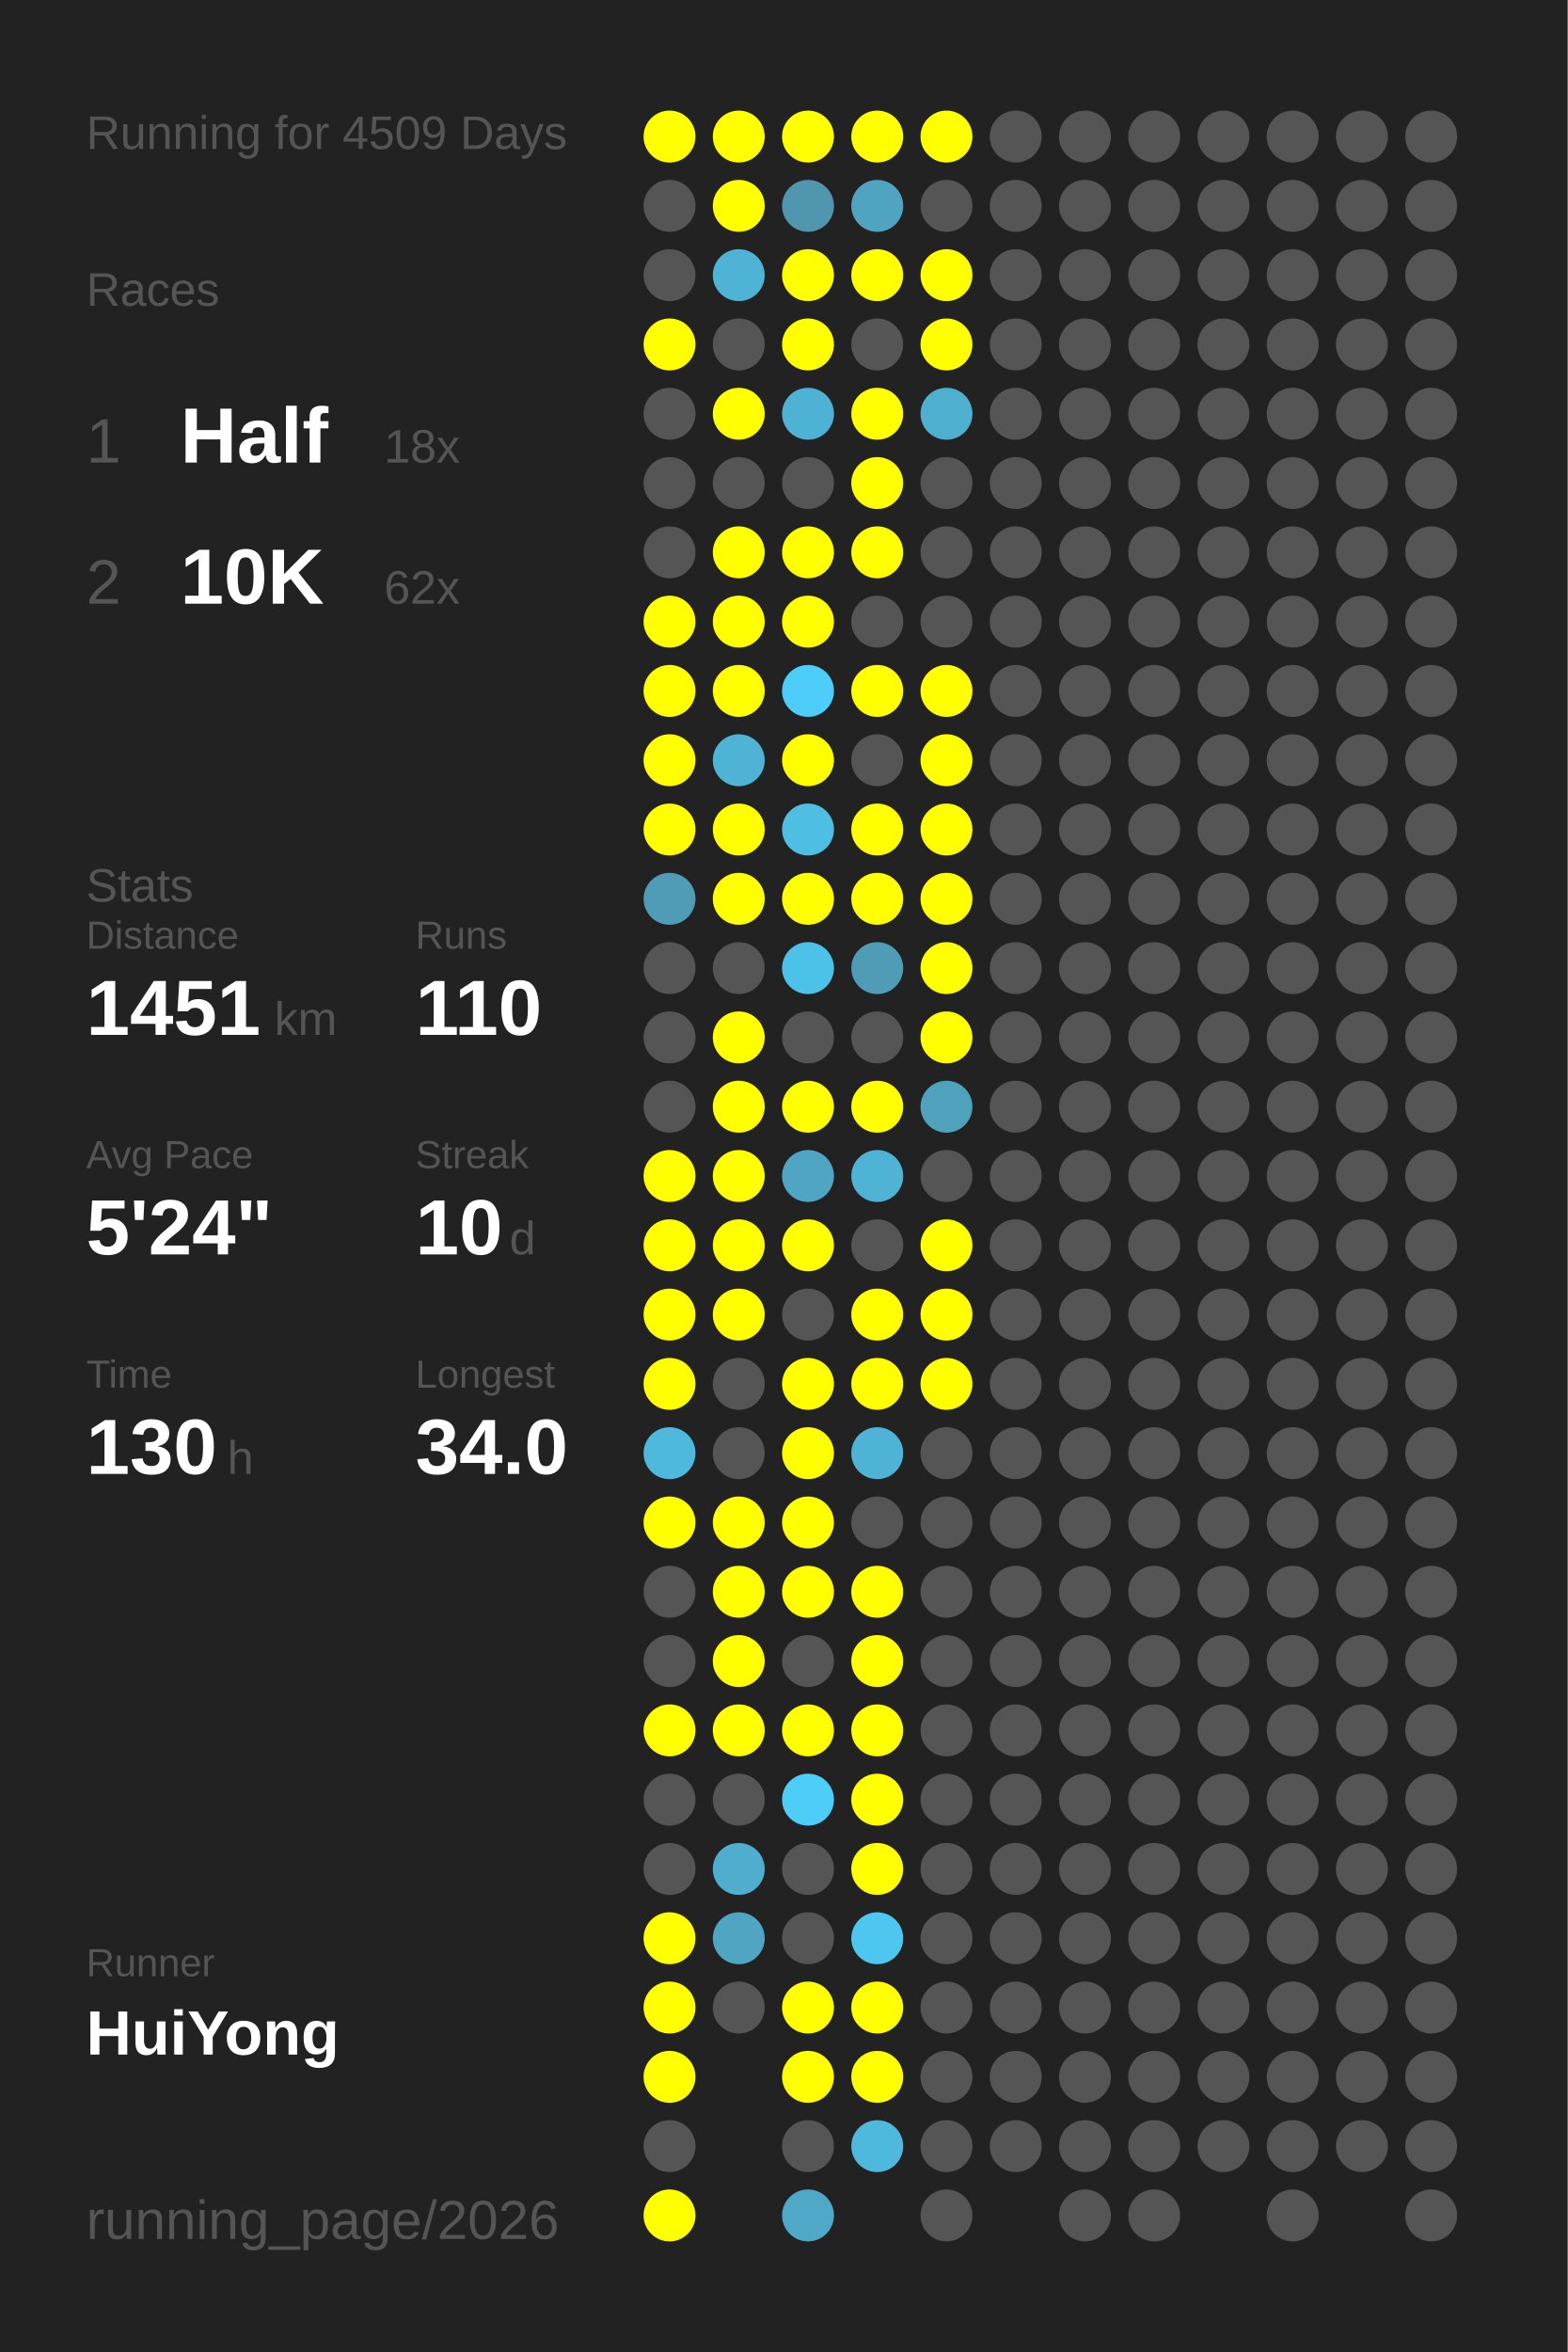
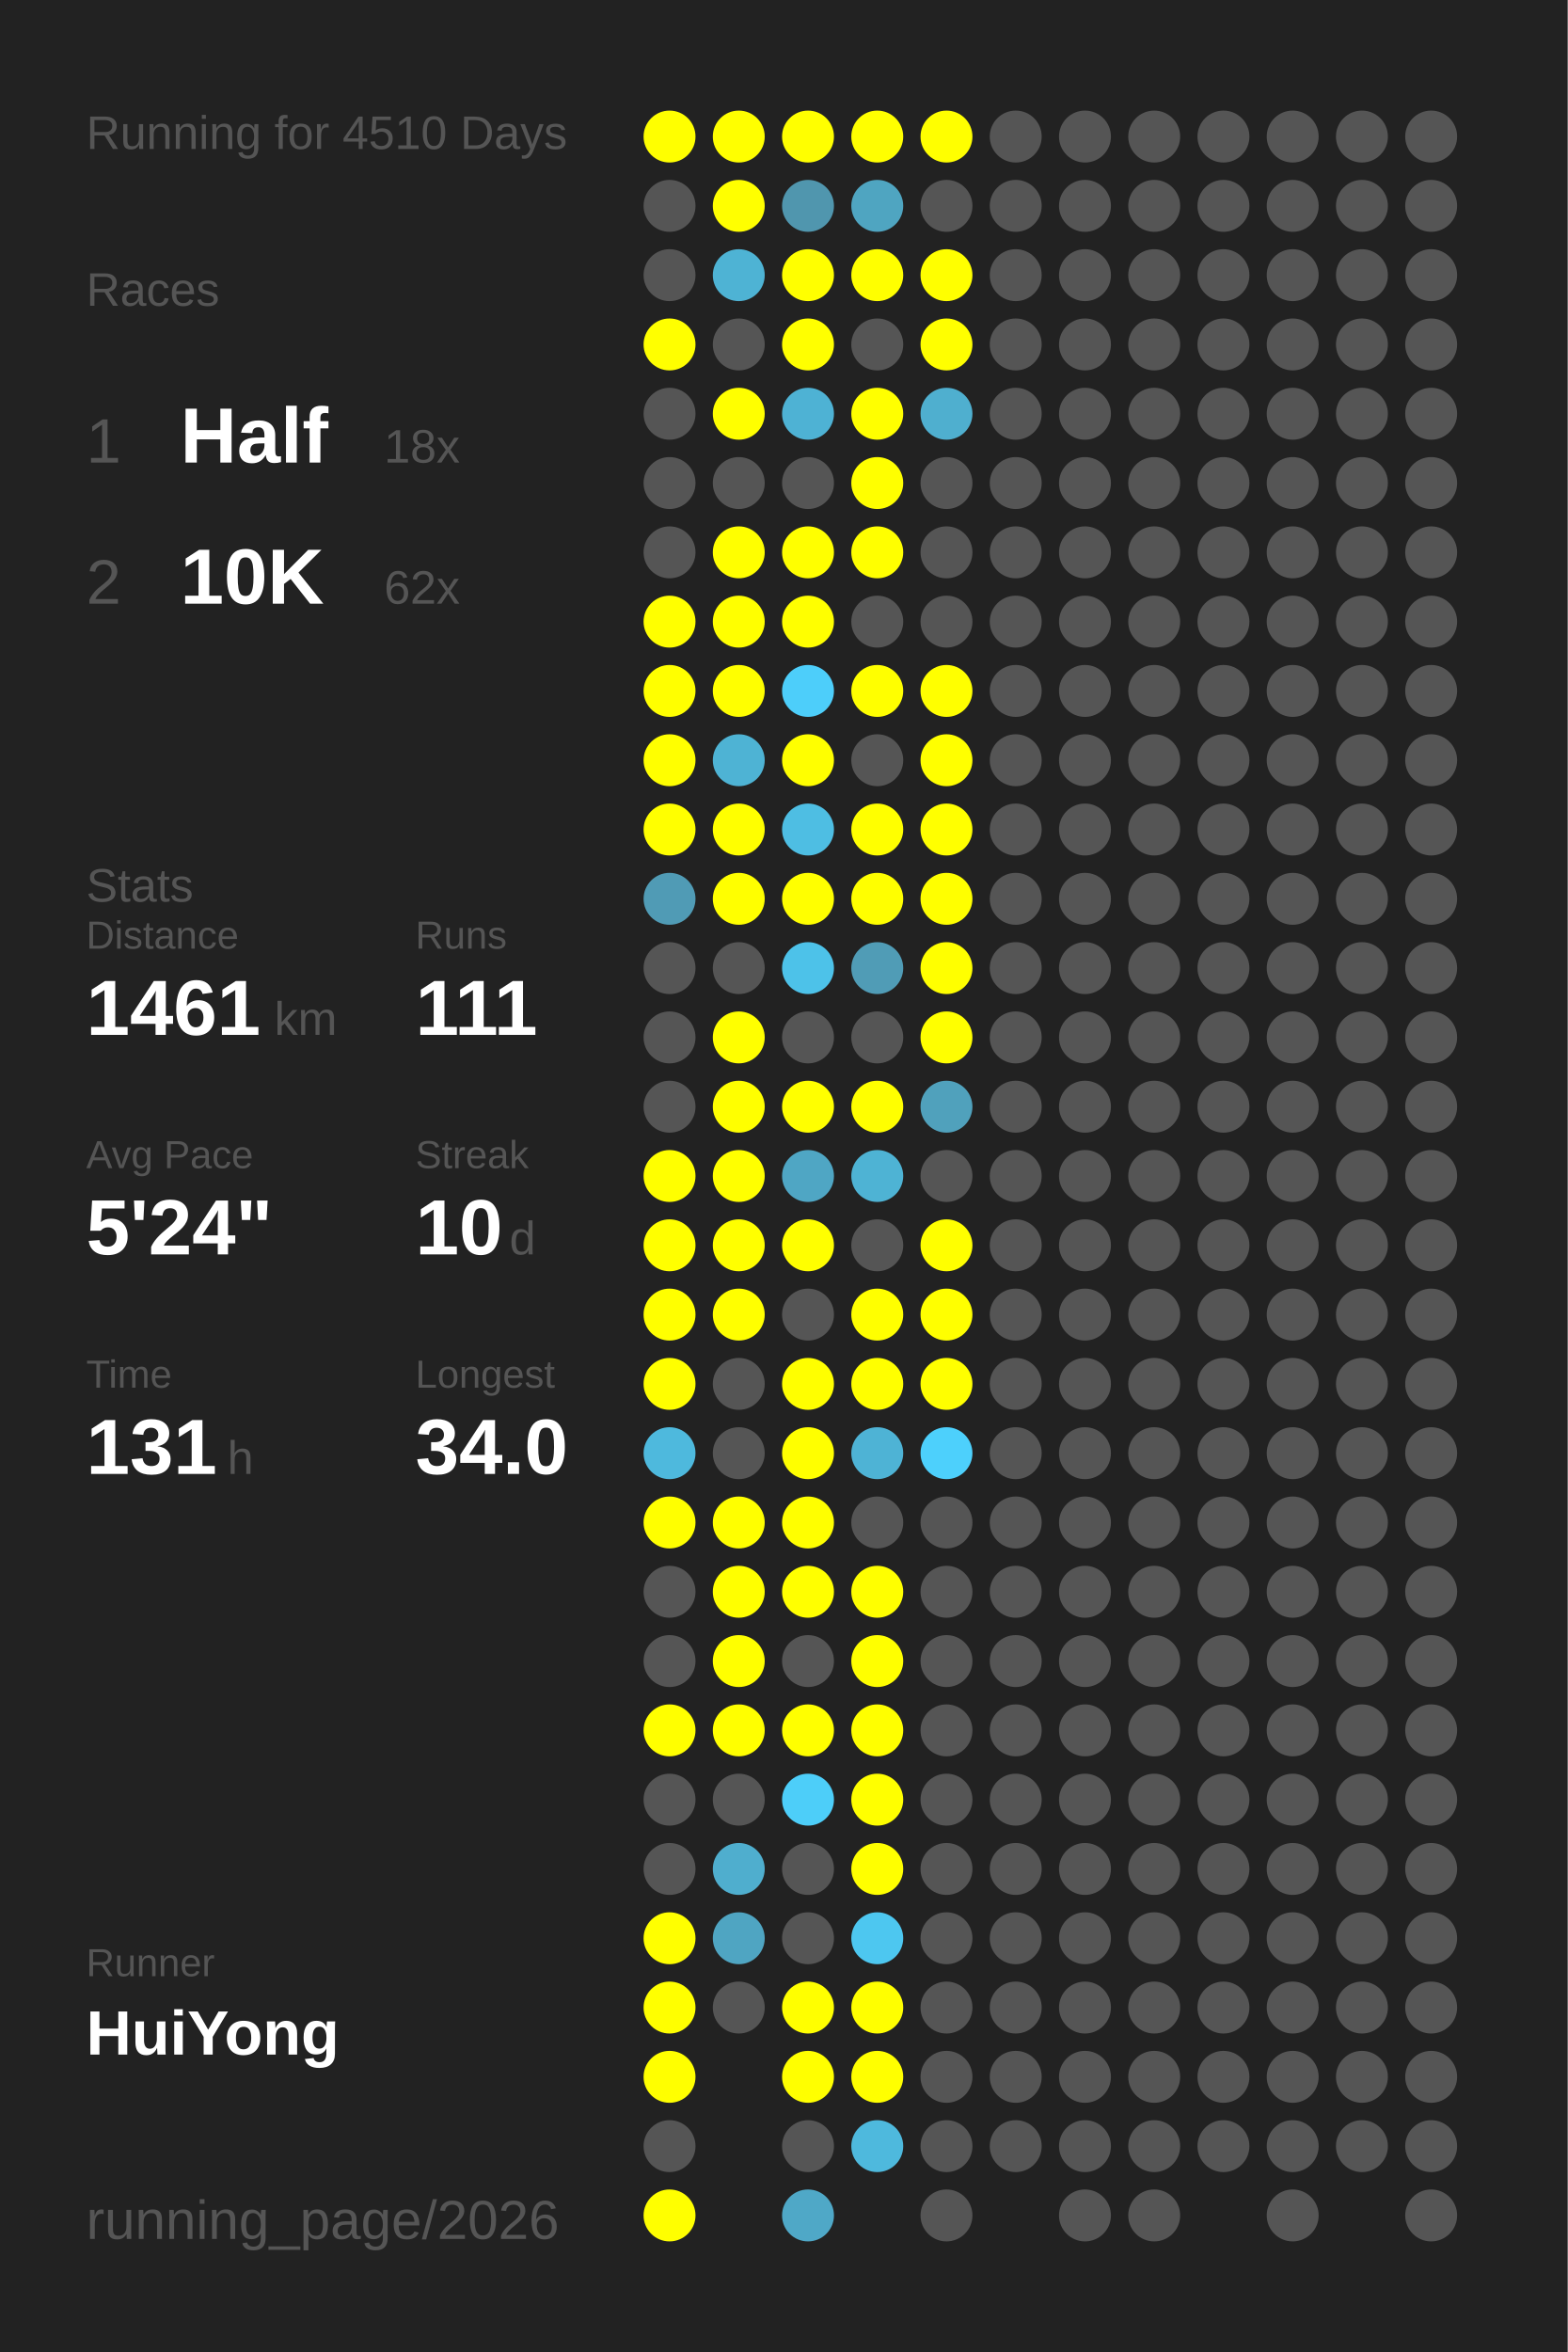
<svg xmlns="http://www.w3.org/2000/svg" baseProfile="full" height="300mm" version="1.1" viewBox="0,0,200,300" width="200mm">
  <defs />
  <rect fill="#222222" height="300" width="200" x="0" y="0" />
-   <text fill="#555555" style="font-size:6px; font-family:Arial;" x="11" y="19">Running for 4509 Days</text>
+   <text fill="#555555" style="font-size:6px; font-family:Arial;" x="11" y="19">Running for 4510 Days</text>
  <text fill="#555555" style="font-size:6px; font-family:Arial;" x="11" y="39">Races</text>
  <text fill="#555555" style="font-size:8px; font-family:Arial;" x="11" y="59">1</text>
  <text fill="#FFFFFF" style="font-size:10px; font-family:Arial; font-weight:bold;" x="23" y="59">Half</text>
  <text fill="#555555" style="font-size:6px; font-family:Arial;" x="49" y="59">18x</text>
  <text fill="#555555" style="font-size:8px; font-family:Arial;" x="11" y="77">2</text>
  <text fill="#FFFFFF" style="font-size:10px; font-family:Arial; font-weight:bold;" x="23" y="77">10K</text>
  <text fill="#555555" style="font-size:6px; font-family:Arial;" x="49" y="77">62x</text>
  <text fill="#555555" style="font-size:6px; font-family:Arial;" x="11" y="115">Stats</text>
  <text fill="#555555" style="font-size:5px; font-family:Arial;" x="11" y="121">Distance</text>
-   <text fill="#FFFFFF" style="font-size:10px; font-family:Arial; font-weight:bold;" x="11" y="132">1451</text>
+   <text fill="#FFFFFF" style="font-size:10px; font-family:Arial; font-weight:bold;" x="11" y="132">1461</text>
  <text fill="#555555" style="font-size:6px; font-family:Arial;" x="35" y="132">km</text>
  <text fill="#555555" style="font-size:5px; font-family:Arial;" x="53" y="121">Runs</text>
-   <text fill="#FFFFFF" style="font-size:10px; font-family:Arial; font-weight:bold;" x="53" y="132">110</text>
+   <text fill="#FFFFFF" style="font-size:10px; font-family:Arial; font-weight:bold;" x="53" y="132">111</text>
  <text fill="#555555" style="font-size:5px; font-family:Arial;" x="11" y="149">Avg Pace</text>
  <text fill="#FFFFFF" style="font-size:10px; font-family:Arial; font-weight:bold;" x="11" y="160">5'24"</text>
  <text fill="#555555" style="font-size:5px; font-family:Arial;" x="53" y="149">Streak</text>
  <text fill="#FFFFFF" style="font-size:10px; font-family:Arial; font-weight:bold;" x="53" y="160">10</text>
  <text fill="#555555" style="font-size:6px; font-family:Arial;" x="65" y="160">d</text>
  <text fill="#555555" style="font-size:5px; font-family:Arial;" x="11" y="177">Time</text>
-   <text fill="#FFFFFF" style="font-size:10px; font-family:Arial; font-weight:bold;" x="11" y="188">130</text>
+   <text fill="#FFFFFF" style="font-size:10px; font-family:Arial; font-weight:bold;" x="11" y="188">131</text>
  <text fill="#555555" style="font-size:6px; font-family:Arial;" x="29" y="188">h</text>
  <text fill="#555555" style="font-size:5px; font-family:Arial;" x="53" y="177">Longest</text>
  <text fill="#FFFFFF" style="font-size:10px; font-family:Arial; font-weight:bold;" x="53" y="188">34.0</text>
  <text fill="#555555" style="font-size:5px; font-family:Arial;" x="11" y="252.065">Runner</text>
  <text fill="#FFFFFF" style="font-size:8px; font-family:Arial; font-weight:bold;" x="11" y="262.065">HuiYong</text>
  <text fill="#555555" style="font-size:7px; font-family:Arial;" x="11" y="285.581">running_page/2026</text>
  <circle cx="85.417" cy="17.419" fill="#FFFF00" r="3.312" />
  <circle cx="85.417" cy="26.258" fill="#555555" r="3.312" />
  <circle cx="85.417" cy="35.097" fill="#555555" r="3.312" />
  <circle cx="85.417" cy="43.935" fill="#FFFF00" r="3.312" />
  <circle cx="85.417" cy="52.774" fill="#555555" r="3.312" />
  <circle cx="85.417" cy="61.613" fill="#555555" r="3.312" />
  <circle cx="85.417" cy="70.452" fill="#555555" r="3.312" />
  <circle cx="85.417" cy="79.29" fill="#FFFF00" r="3.312" />
  <circle cx="85.417" cy="88.129" fill="#FFFF00" r="3.312" />
  <circle cx="85.417" cy="96.968" fill="#FFFF00" r="3.312" />
  <circle cx="85.417" cy="105.806" fill="#FFFF00" r="3.312" />
  <circle cx="85.417" cy="114.645" fill="#509bb5" r="3.312" />
  <circle cx="85.417" cy="123.484" fill="#555555" r="3.312" />
  <circle cx="85.417" cy="132.323" fill="#555555" r="3.312" />
  <circle cx="85.417" cy="141.161" fill="#555555" r="3.312" />
  <circle cx="85.417" cy="150" fill="#FFFF00" r="3.312" />
  <circle cx="85.417" cy="158.839" fill="#FFFF00" r="3.312" />
  <circle cx="85.417" cy="167.677" fill="#FFFF00" r="3.312" />
  <circle cx="85.417" cy="176.516" fill="#FFFF00" r="3.312" />
  <circle cx="85.417" cy="185.355" fill="#4eb9dd" r="3.312" />
  <circle cx="85.417" cy="194.194" fill="#FFFF00" r="3.312" />
  <circle cx="85.417" cy="203.032" fill="#555555" r="3.312" />
  <circle cx="85.417" cy="211.871" fill="#555555" r="3.312" />
  <circle cx="85.417" cy="220.71" fill="#FFFF00" r="3.312" />
  <circle cx="85.417" cy="229.548" fill="#555555" r="3.312" />
  <circle cx="85.417" cy="238.387" fill="#555555" r="3.312" />
  <circle cx="85.417" cy="247.226" fill="#FFFF00" r="3.312" />
  <circle cx="85.417" cy="256.065" fill="#FFFF00" r="3.312" />
  <circle cx="85.417" cy="264.903" fill="#FFFF00" r="3.312" />
  <circle cx="85.417" cy="273.742" fill="#555555" r="3.312" />
  <circle cx="85.417" cy="282.581" fill="#FFFF00" r="3.312" />
  <circle cx="94.25" cy="17.419" fill="#FFFF00" r="3.312" />
  <circle cx="94.25" cy="26.258" fill="#FFFF00" r="3.312" />
  <circle cx="94.25" cy="35.097" fill="#4eb3d4" r="3.312" />
  <circle cx="94.25" cy="43.935" fill="#555555" r="3.312" />
  <circle cx="94.25" cy="52.774" fill="#FFFF00" r="3.312" />
  <circle cx="94.25" cy="61.613" fill="#555555" r="3.312" />
  <circle cx="94.25" cy="70.452" fill="#FFFF00" r="3.312" />
  <circle cx="94.25" cy="79.29" fill="#FFFF00" r="3.312" />
  <circle cx="94.25" cy="88.129" fill="#FFFF00" r="3.312" />
  <circle cx="94.25" cy="96.968" fill="#4eb3d4" r="3.312" />
  <circle cx="94.25" cy="105.806" fill="#FFFF00" r="3.312" />
  <circle cx="94.25" cy="114.645" fill="#FFFF00" r="3.312" />
  <circle cx="94.25" cy="123.484" fill="#555555" r="3.312" />
  <circle cx="94.25" cy="132.323" fill="#FFFF00" r="3.312" />
  <circle cx="94.25" cy="141.161" fill="#FFFF00" r="3.312" />
  <circle cx="94.25" cy="150" fill="#FFFF00" r="3.312" />
  <circle cx="94.25" cy="158.839" fill="#FFFF00" r="3.312" />
  <circle cx="94.25" cy="167.677" fill="#FFFF00" r="3.312" />
  <circle cx="94.25" cy="176.516" fill="#555555" r="3.312" />
  <circle cx="94.25" cy="185.355" fill="#555555" r="3.312" />
  <circle cx="94.25" cy="194.194" fill="#FFFF00" r="3.312" />
  <circle cx="94.25" cy="203.032" fill="#FFFF00" r="3.312" />
  <circle cx="94.25" cy="211.871" fill="#FFFF00" r="3.312" />
  <circle cx="94.25" cy="220.71" fill="#FFFF00" r="3.312" />
  <circle cx="94.25" cy="229.548" fill="#555555" r="3.312" />
  <circle cx="94.25" cy="238.387" fill="#4faece" r="3.312" />
  <circle cx="94.25" cy="247.226" fill="#4fa5c2" r="3.312" />
  <circle cx="94.25" cy="256.065" fill="#555555" r="3.312" />
  <circle cx="103.083" cy="17.419" fill="#FFFF00" r="3.312" />
  <circle cx="103.083" cy="26.258" fill="#5096ae" r="3.312" />
  <circle cx="103.083" cy="35.097" fill="#FFFF00" r="3.312" />
  <circle cx="103.083" cy="43.935" fill="#FFFF00" r="3.312" />
  <circle cx="103.083" cy="52.774" fill="#4eb2d4" r="3.312" />
  <circle cx="103.083" cy="61.613" fill="#555555" r="3.312" />
  <circle cx="103.083" cy="70.452" fill="#FFFF00" r="3.312" />
  <circle cx="103.083" cy="79.29" fill="#FFFF00" r="3.312" />
  <circle cx="103.083" cy="88.129" fill="#4dcefa" r="3.312" />
  <circle cx="103.083" cy="96.968" fill="#FFFF00" r="3.312" />
  <circle cx="103.083" cy="105.806" fill="#4ebee3" r="3.312" />
  <circle cx="103.083" cy="114.645" fill="#FFFF00" r="3.312" />
  <circle cx="103.083" cy="123.484" fill="#4dc2e9" r="3.312" />
  <circle cx="103.083" cy="132.323" fill="#555555" r="3.312" />
  <circle cx="103.083" cy="141.161" fill="#FFFF00" r="3.312" />
  <circle cx="103.083" cy="150" fill="#4fa6c4" r="3.312" />
  <circle cx="103.083" cy="158.839" fill="#FFFF00" r="3.312" />
  <circle cx="103.083" cy="167.677" fill="#555555" r="3.312" />
  <circle cx="103.083" cy="176.516" fill="#FFFF00" r="3.312" />
  <circle cx="103.083" cy="185.355" fill="#FFFF00" r="3.312" />
  <circle cx="103.083" cy="194.194" fill="#FFFF00" r="3.312" />
  <circle cx="103.083" cy="203.032" fill="#FFFF00" r="3.312" />
  <circle cx="103.083" cy="211.871" fill="#555555" r="3.312" />
  <circle cx="103.083" cy="220.71" fill="#FFFF00" r="3.312" />
  <circle cx="103.083" cy="229.548" fill="#4dcef9" r="3.312" />
  <circle cx="103.083" cy="238.387" fill="#555555" r="3.312" />
  <circle cx="103.083" cy="247.226" fill="#555555" r="3.312" />
  <circle cx="103.083" cy="256.065" fill="#FFFF00" r="3.312" />
  <circle cx="103.083" cy="264.903" fill="#FFFF00" r="3.312" />
  <circle cx="103.083" cy="273.742" fill="#555555" r="3.312" />
  <circle cx="103.083" cy="282.581" fill="#4fa8c7" r="3.312" />
  <circle cx="111.917" cy="17.419" fill="#FFFF00" r="3.312" />
  <circle cx="111.917" cy="26.258" fill="#4fa5c1" r="3.312" />
  <circle cx="111.917" cy="35.097" fill="#FFFF00" r="3.312" />
  <circle cx="111.917" cy="43.935" fill="#555555" r="3.312" />
  <circle cx="111.917" cy="52.774" fill="#FFFF00" r="3.312" />
  <circle cx="111.917" cy="61.613" fill="#FFFF00" r="3.312" />
  <circle cx="111.917" cy="70.452" fill="#FFFF00" r="3.312" />
  <circle cx="111.917" cy="79.29" fill="#555555" r="3.312" />
  <circle cx="111.917" cy="88.129" fill="#FFFF00" r="3.312" />
  <circle cx="111.917" cy="96.968" fill="#555555" r="3.312" />
  <circle cx="111.917" cy="105.806" fill="#FFFF00" r="3.312" />
  <circle cx="111.917" cy="114.645" fill="#FFFF00" r="3.312" />
  <circle cx="111.917" cy="123.484" fill="#509cb6" r="3.312" />
  <circle cx="111.917" cy="132.323" fill="#555555" r="3.312" />
  <circle cx="111.917" cy="141.161" fill="#FFFF00" r="3.312" />
  <circle cx="111.917" cy="150" fill="#4eb3d4" r="3.312" />
  <circle cx="111.917" cy="158.839" fill="#555555" r="3.312" />
  <circle cx="111.917" cy="167.677" fill="#FFFF00" r="3.312" />
  <circle cx="111.917" cy="176.516" fill="#FFFF00" r="3.312" />
  <circle cx="111.917" cy="185.355" fill="#4eb3d5" r="3.312" />
  <circle cx="111.917" cy="194.194" fill="#555555" r="3.312" />
  <circle cx="111.917" cy="203.032" fill="#FFFF00" r="3.312" />
  <circle cx="111.917" cy="211.871" fill="#FFFF00" r="3.312" />
  <circle cx="111.917" cy="220.71" fill="#FFFF00" r="3.312" />
  <circle cx="111.917" cy="229.548" fill="#FFFF00" r="3.312" />
  <circle cx="111.917" cy="238.387" fill="#FFFF00" r="3.312" />
  <circle cx="111.917" cy="247.226" fill="#4dc7f0" r="3.312" />
  <circle cx="111.917" cy="256.065" fill="#FFFF00" r="3.312" />
  <circle cx="111.917" cy="264.903" fill="#FFFF00" r="3.312" />
  <circle cx="111.917" cy="273.742" fill="#4eb9dd" r="3.312" />
  <circle cx="120.75" cy="17.419" fill="#FFFF00" r="3.312" />
  <circle cx="120.75" cy="26.258" fill="#555555" r="3.312" />
  <circle cx="120.75" cy="35.097" fill="#FFFF00" r="3.312" />
  <circle cx="120.75" cy="43.935" fill="#FFFF00" r="3.312" />
  <circle cx="120.75" cy="52.774" fill="#4fafcf" r="3.312" />
  <circle cx="120.75" cy="61.613" fill="#555555" r="3.312" />
  <circle cx="120.75" cy="70.452" fill="#555555" r="3.312" />
  <circle cx="120.75" cy="79.29" fill="#555555" r="3.312" />
  <circle cx="120.75" cy="88.129" fill="#FFFF00" r="3.312" />
  <circle cx="120.75" cy="96.968" fill="#FFFF00" r="3.312" />
  <circle cx="120.75" cy="105.806" fill="#FFFF00" r="3.312" />
  <circle cx="120.75" cy="114.645" fill="#FFFF00" r="3.312" />
  <circle cx="120.75" cy="123.484" fill="#FFFF00" r="3.312" />
  <circle cx="120.75" cy="132.323" fill="#FFFF00" r="3.312" />
  <circle cx="120.75" cy="141.161" fill="#50a1bc" r="3.312" />
  <circle cx="120.75" cy="150" fill="#555555" r="3.312" />
  <circle cx="120.75" cy="158.839" fill="#FFFF00" r="3.312" />
  <circle cx="120.75" cy="167.677" fill="#FFFF00" r="3.312" />
  <circle cx="120.75" cy="176.516" fill="#FFFF00" r="3.312" />
-   <circle cx="120.75" cy="185.355" fill="#555555" r="3.312" />
+   <circle cx="120.75" cy="185.355" fill="#4dd0fc" r="3.312" />
  <circle cx="120.75" cy="194.194" fill="#555555" r="3.312" />
  <circle cx="120.75" cy="203.032" fill="#555555" r="3.312" />
  <circle cx="120.75" cy="211.871" fill="#555555" r="3.312" />
  <circle cx="120.75" cy="220.71" fill="#555555" r="3.312" />
  <circle cx="120.75" cy="229.548" fill="#555555" r="3.312" />
  <circle cx="120.75" cy="238.387" fill="#555555" r="3.312" />
  <circle cx="120.75" cy="247.226" fill="#555555" r="3.312" />
  <circle cx="120.75" cy="256.065" fill="#555555" r="3.312" />
  <circle cx="120.75" cy="264.903" fill="#555555" r="3.312" />
  <circle cx="120.75" cy="273.742" fill="#555555" r="3.312" />
  <circle cx="120.75" cy="282.581" fill="#555555" r="3.312" />
  <circle cx="129.583" cy="17.419" fill="#555555" r="3.312" />
  <circle cx="129.583" cy="26.258" fill="#555555" r="3.312" />
  <circle cx="129.583" cy="35.097" fill="#555555" r="3.312" />
  <circle cx="129.583" cy="43.935" fill="#555555" r="3.312" />
  <circle cx="129.583" cy="52.774" fill="#555555" r="3.312" />
  <circle cx="129.583" cy="61.613" fill="#555555" r="3.312" />
  <circle cx="129.583" cy="70.452" fill="#555555" r="3.312" />
  <circle cx="129.583" cy="79.29" fill="#555555" r="3.312" />
  <circle cx="129.583" cy="88.129" fill="#555555" r="3.312" />
  <circle cx="129.583" cy="96.968" fill="#555555" r="3.312" />
  <circle cx="129.583" cy="105.806" fill="#555555" r="3.312" />
  <circle cx="129.583" cy="114.645" fill="#555555" r="3.312" />
  <circle cx="129.583" cy="123.484" fill="#555555" r="3.312" />
  <circle cx="129.583" cy="132.323" fill="#555555" r="3.312" />
  <circle cx="129.583" cy="141.161" fill="#555555" r="3.312" />
  <circle cx="129.583" cy="150" fill="#555555" r="3.312" />
  <circle cx="129.583" cy="158.839" fill="#555555" r="3.312" />
  <circle cx="129.583" cy="167.677" fill="#555555" r="3.312" />
  <circle cx="129.583" cy="176.516" fill="#555555" r="3.312" />
  <circle cx="129.583" cy="185.355" fill="#555555" r="3.312" />
  <circle cx="129.583" cy="194.194" fill="#555555" r="3.312" />
  <circle cx="129.583" cy="203.032" fill="#555555" r="3.312" />
  <circle cx="129.583" cy="211.871" fill="#555555" r="3.312" />
  <circle cx="129.583" cy="220.71" fill="#555555" r="3.312" />
  <circle cx="129.583" cy="229.548" fill="#555555" r="3.312" />
  <circle cx="129.583" cy="238.387" fill="#555555" r="3.312" />
  <circle cx="129.583" cy="247.226" fill="#555555" r="3.312" />
  <circle cx="129.583" cy="256.065" fill="#555555" r="3.312" />
  <circle cx="129.583" cy="264.903" fill="#555555" r="3.312" />
  <circle cx="129.583" cy="273.742" fill="#555555" r="3.312" />
  <circle cx="138.417" cy="17.419" fill="#555555" r="3.312" />
  <circle cx="138.417" cy="26.258" fill="#555555" r="3.312" />
  <circle cx="138.417" cy="35.097" fill="#555555" r="3.312" />
  <circle cx="138.417" cy="43.935" fill="#555555" r="3.312" />
  <circle cx="138.417" cy="52.774" fill="#555555" r="3.312" />
  <circle cx="138.417" cy="61.613" fill="#555555" r="3.312" />
  <circle cx="138.417" cy="70.452" fill="#555555" r="3.312" />
  <circle cx="138.417" cy="79.29" fill="#555555" r="3.312" />
  <circle cx="138.417" cy="88.129" fill="#555555" r="3.312" />
  <circle cx="138.417" cy="96.968" fill="#555555" r="3.312" />
  <circle cx="138.417" cy="105.806" fill="#555555" r="3.312" />
  <circle cx="138.417" cy="114.645" fill="#555555" r="3.312" />
  <circle cx="138.417" cy="123.484" fill="#555555" r="3.312" />
  <circle cx="138.417" cy="132.323" fill="#555555" r="3.312" />
  <circle cx="138.417" cy="141.161" fill="#555555" r="3.312" />
  <circle cx="138.417" cy="150" fill="#555555" r="3.312" />
  <circle cx="138.417" cy="158.839" fill="#555555" r="3.312" />
  <circle cx="138.417" cy="167.677" fill="#555555" r="3.312" />
  <circle cx="138.417" cy="176.516" fill="#555555" r="3.312" />
  <circle cx="138.417" cy="185.355" fill="#555555" r="3.312" />
  <circle cx="138.417" cy="194.194" fill="#555555" r="3.312" />
  <circle cx="138.417" cy="203.032" fill="#555555" r="3.312" />
  <circle cx="138.417" cy="211.871" fill="#555555" r="3.312" />
  <circle cx="138.417" cy="220.71" fill="#555555" r="3.312" />
  <circle cx="138.417" cy="229.548" fill="#555555" r="3.312" />
  <circle cx="138.417" cy="238.387" fill="#555555" r="3.312" />
  <circle cx="138.417" cy="247.226" fill="#555555" r="3.312" />
  <circle cx="138.417" cy="256.065" fill="#555555" r="3.312" />
  <circle cx="138.417" cy="264.903" fill="#555555" r="3.312" />
  <circle cx="138.417" cy="273.742" fill="#555555" r="3.312" />
  <circle cx="138.417" cy="282.581" fill="#555555" r="3.312" />
  <circle cx="147.25" cy="17.419" fill="#555555" r="3.312" />
  <circle cx="147.25" cy="26.258" fill="#555555" r="3.312" />
  <circle cx="147.25" cy="35.097" fill="#555555" r="3.312" />
  <circle cx="147.25" cy="43.935" fill="#555555" r="3.312" />
  <circle cx="147.25" cy="52.774" fill="#555555" r="3.312" />
  <circle cx="147.25" cy="61.613" fill="#555555" r="3.312" />
  <circle cx="147.25" cy="70.452" fill="#555555" r="3.312" />
  <circle cx="147.25" cy="79.29" fill="#555555" r="3.312" />
  <circle cx="147.25" cy="88.129" fill="#555555" r="3.312" />
  <circle cx="147.25" cy="96.968" fill="#555555" r="3.312" />
  <circle cx="147.25" cy="105.806" fill="#555555" r="3.312" />
  <circle cx="147.25" cy="114.645" fill="#555555" r="3.312" />
  <circle cx="147.25" cy="123.484" fill="#555555" r="3.312" />
  <circle cx="147.25" cy="132.323" fill="#555555" r="3.312" />
  <circle cx="147.25" cy="141.161" fill="#555555" r="3.312" />
  <circle cx="147.25" cy="150" fill="#555555" r="3.312" />
  <circle cx="147.25" cy="158.839" fill="#555555" r="3.312" />
  <circle cx="147.25" cy="167.677" fill="#555555" r="3.312" />
  <circle cx="147.25" cy="176.516" fill="#555555" r="3.312" />
  <circle cx="147.25" cy="185.355" fill="#555555" r="3.312" />
  <circle cx="147.25" cy="194.194" fill="#555555" r="3.312" />
  <circle cx="147.25" cy="203.032" fill="#555555" r="3.312" />
  <circle cx="147.25" cy="211.871" fill="#555555" r="3.312" />
  <circle cx="147.25" cy="220.71" fill="#555555" r="3.312" />
  <circle cx="147.25" cy="229.548" fill="#555555" r="3.312" />
  <circle cx="147.25" cy="238.387" fill="#555555" r="3.312" />
  <circle cx="147.25" cy="247.226" fill="#555555" r="3.312" />
  <circle cx="147.25" cy="256.065" fill="#555555" r="3.312" />
  <circle cx="147.25" cy="264.903" fill="#555555" r="3.312" />
  <circle cx="147.25" cy="273.742" fill="#555555" r="3.312" />
  <circle cx="147.25" cy="282.581" fill="#555555" r="3.312" />
  <circle cx="156.083" cy="17.419" fill="#555555" r="3.312" />
  <circle cx="156.083" cy="26.258" fill="#555555" r="3.312" />
  <circle cx="156.083" cy="35.097" fill="#555555" r="3.312" />
  <circle cx="156.083" cy="43.935" fill="#555555" r="3.312" />
  <circle cx="156.083" cy="52.774" fill="#555555" r="3.312" />
  <circle cx="156.083" cy="61.613" fill="#555555" r="3.312" />
  <circle cx="156.083" cy="70.452" fill="#555555" r="3.312" />
  <circle cx="156.083" cy="79.29" fill="#555555" r="3.312" />
  <circle cx="156.083" cy="88.129" fill="#555555" r="3.312" />
  <circle cx="156.083" cy="96.968" fill="#555555" r="3.312" />
  <circle cx="156.083" cy="105.806" fill="#555555" r="3.312" />
  <circle cx="156.083" cy="114.645" fill="#555555" r="3.312" />
  <circle cx="156.083" cy="123.484" fill="#555555" r="3.312" />
  <circle cx="156.083" cy="132.323" fill="#555555" r="3.312" />
  <circle cx="156.083" cy="141.161" fill="#555555" r="3.312" />
  <circle cx="156.083" cy="150" fill="#555555" r="3.312" />
  <circle cx="156.083" cy="158.839" fill="#555555" r="3.312" />
  <circle cx="156.083" cy="167.677" fill="#555555" r="3.312" />
  <circle cx="156.083" cy="176.516" fill="#555555" r="3.312" />
  <circle cx="156.083" cy="185.355" fill="#555555" r="3.312" />
  <circle cx="156.083" cy="194.194" fill="#555555" r="3.312" />
  <circle cx="156.083" cy="203.032" fill="#555555" r="3.312" />
  <circle cx="156.083" cy="211.871" fill="#555555" r="3.312" />
  <circle cx="156.083" cy="220.71" fill="#555555" r="3.312" />
  <circle cx="156.083" cy="229.548" fill="#555555" r="3.312" />
  <circle cx="156.083" cy="238.387" fill="#555555" r="3.312" />
  <circle cx="156.083" cy="247.226" fill="#555555" r="3.312" />
  <circle cx="156.083" cy="256.065" fill="#555555" r="3.312" />
  <circle cx="156.083" cy="264.903" fill="#555555" r="3.312" />
  <circle cx="156.083" cy="273.742" fill="#555555" r="3.312" />
  <circle cx="164.917" cy="17.419" fill="#555555" r="3.312" />
  <circle cx="164.917" cy="26.258" fill="#555555" r="3.312" />
  <circle cx="164.917" cy="35.097" fill="#555555" r="3.312" />
  <circle cx="164.917" cy="43.935" fill="#555555" r="3.312" />
  <circle cx="164.917" cy="52.774" fill="#555555" r="3.312" />
  <circle cx="164.917" cy="61.613" fill="#555555" r="3.312" />
  <circle cx="164.917" cy="70.452" fill="#555555" r="3.312" />
  <circle cx="164.917" cy="79.29" fill="#555555" r="3.312" />
  <circle cx="164.917" cy="88.129" fill="#555555" r="3.312" />
  <circle cx="164.917" cy="96.968" fill="#555555" r="3.312" />
  <circle cx="164.917" cy="105.806" fill="#555555" r="3.312" />
  <circle cx="164.917" cy="114.645" fill="#555555" r="3.312" />
  <circle cx="164.917" cy="123.484" fill="#555555" r="3.312" />
  <circle cx="164.917" cy="132.323" fill="#555555" r="3.312" />
  <circle cx="164.917" cy="141.161" fill="#555555" r="3.312" />
  <circle cx="164.917" cy="150" fill="#555555" r="3.312" />
  <circle cx="164.917" cy="158.839" fill="#555555" r="3.312" />
  <circle cx="164.917" cy="167.677" fill="#555555" r="3.312" />
  <circle cx="164.917" cy="176.516" fill="#555555" r="3.312" />
  <circle cx="164.917" cy="185.355" fill="#555555" r="3.312" />
  <circle cx="164.917" cy="194.194" fill="#555555" r="3.312" />
  <circle cx="164.917" cy="203.032" fill="#555555" r="3.312" />
  <circle cx="164.917" cy="211.871" fill="#555555" r="3.312" />
  <circle cx="164.917" cy="220.71" fill="#555555" r="3.312" />
  <circle cx="164.917" cy="229.548" fill="#555555" r="3.312" />
  <circle cx="164.917" cy="238.387" fill="#555555" r="3.312" />
  <circle cx="164.917" cy="247.226" fill="#555555" r="3.312" />
  <circle cx="164.917" cy="256.065" fill="#555555" r="3.312" />
  <circle cx="164.917" cy="264.903" fill="#555555" r="3.312" />
  <circle cx="164.917" cy="273.742" fill="#555555" r="3.312" />
  <circle cx="164.917" cy="282.581" fill="#555555" r="3.312" />
  <circle cx="173.75" cy="17.419" fill="#555555" r="3.312" />
  <circle cx="173.75" cy="26.258" fill="#555555" r="3.312" />
  <circle cx="173.75" cy="35.097" fill="#555555" r="3.312" />
  <circle cx="173.75" cy="43.935" fill="#555555" r="3.312" />
  <circle cx="173.75" cy="52.774" fill="#555555" r="3.312" />
  <circle cx="173.75" cy="61.613" fill="#555555" r="3.312" />
  <circle cx="173.75" cy="70.452" fill="#555555" r="3.312" />
  <circle cx="173.75" cy="79.29" fill="#555555" r="3.312" />
  <circle cx="173.75" cy="88.129" fill="#555555" r="3.312" />
  <circle cx="173.75" cy="96.968" fill="#555555" r="3.312" />
  <circle cx="173.75" cy="105.806" fill="#555555" r="3.312" />
  <circle cx="173.75" cy="114.645" fill="#555555" r="3.312" />
  <circle cx="173.75" cy="123.484" fill="#555555" r="3.312" />
  <circle cx="173.75" cy="132.323" fill="#555555" r="3.312" />
  <circle cx="173.75" cy="141.161" fill="#555555" r="3.312" />
  <circle cx="173.75" cy="150" fill="#555555" r="3.312" />
  <circle cx="173.75" cy="158.839" fill="#555555" r="3.312" />
  <circle cx="173.75" cy="167.677" fill="#555555" r="3.312" />
  <circle cx="173.75" cy="176.516" fill="#555555" r="3.312" />
  <circle cx="173.75" cy="185.355" fill="#555555" r="3.312" />
  <circle cx="173.75" cy="194.194" fill="#555555" r="3.312" />
  <circle cx="173.75" cy="203.032" fill="#555555" r="3.312" />
  <circle cx="173.75" cy="211.871" fill="#555555" r="3.312" />
  <circle cx="173.75" cy="220.71" fill="#555555" r="3.312" />
  <circle cx="173.75" cy="229.548" fill="#555555" r="3.312" />
  <circle cx="173.75" cy="238.387" fill="#555555" r="3.312" />
  <circle cx="173.75" cy="247.226" fill="#555555" r="3.312" />
  <circle cx="173.75" cy="256.065" fill="#555555" r="3.312" />
  <circle cx="173.75" cy="264.903" fill="#555555" r="3.312" />
  <circle cx="173.75" cy="273.742" fill="#555555" r="3.312" />
  <circle cx="182.583" cy="17.419" fill="#555555" r="3.312" />
  <circle cx="182.583" cy="26.258" fill="#555555" r="3.312" />
  <circle cx="182.583" cy="35.097" fill="#555555" r="3.312" />
  <circle cx="182.583" cy="43.935" fill="#555555" r="3.312" />
  <circle cx="182.583" cy="52.774" fill="#555555" r="3.312" />
  <circle cx="182.583" cy="61.613" fill="#555555" r="3.312" />
  <circle cx="182.583" cy="70.452" fill="#555555" r="3.312" />
  <circle cx="182.583" cy="79.29" fill="#555555" r="3.312" />
  <circle cx="182.583" cy="88.129" fill="#555555" r="3.312" />
  <circle cx="182.583" cy="96.968" fill="#555555" r="3.312" />
  <circle cx="182.583" cy="105.806" fill="#555555" r="3.312" />
  <circle cx="182.583" cy="114.645" fill="#555555" r="3.312" />
  <circle cx="182.583" cy="123.484" fill="#555555" r="3.312" />
  <circle cx="182.583" cy="132.323" fill="#555555" r="3.312" />
  <circle cx="182.583" cy="141.161" fill="#555555" r="3.312" />
  <circle cx="182.583" cy="150" fill="#555555" r="3.312" />
  <circle cx="182.583" cy="158.839" fill="#555555" r="3.312" />
  <circle cx="182.583" cy="167.677" fill="#555555" r="3.312" />
  <circle cx="182.583" cy="176.516" fill="#555555" r="3.312" />
  <circle cx="182.583" cy="185.355" fill="#555555" r="3.312" />
  <circle cx="182.583" cy="194.194" fill="#555555" r="3.312" />
  <circle cx="182.583" cy="203.032" fill="#555555" r="3.312" />
  <circle cx="182.583" cy="211.871" fill="#555555" r="3.312" />
  <circle cx="182.583" cy="220.71" fill="#555555" r="3.312" />
  <circle cx="182.583" cy="229.548" fill="#555555" r="3.312" />
  <circle cx="182.583" cy="238.387" fill="#555555" r="3.312" />
  <circle cx="182.583" cy="247.226" fill="#555555" r="3.312" />
  <circle cx="182.583" cy="256.065" fill="#555555" r="3.312" />
  <circle cx="182.583" cy="264.903" fill="#555555" r="3.312" />
  <circle cx="182.583" cy="273.742" fill="#555555" r="3.312" />
  <circle cx="182.583" cy="282.581" fill="#555555" r="3.312" />
</svg>
